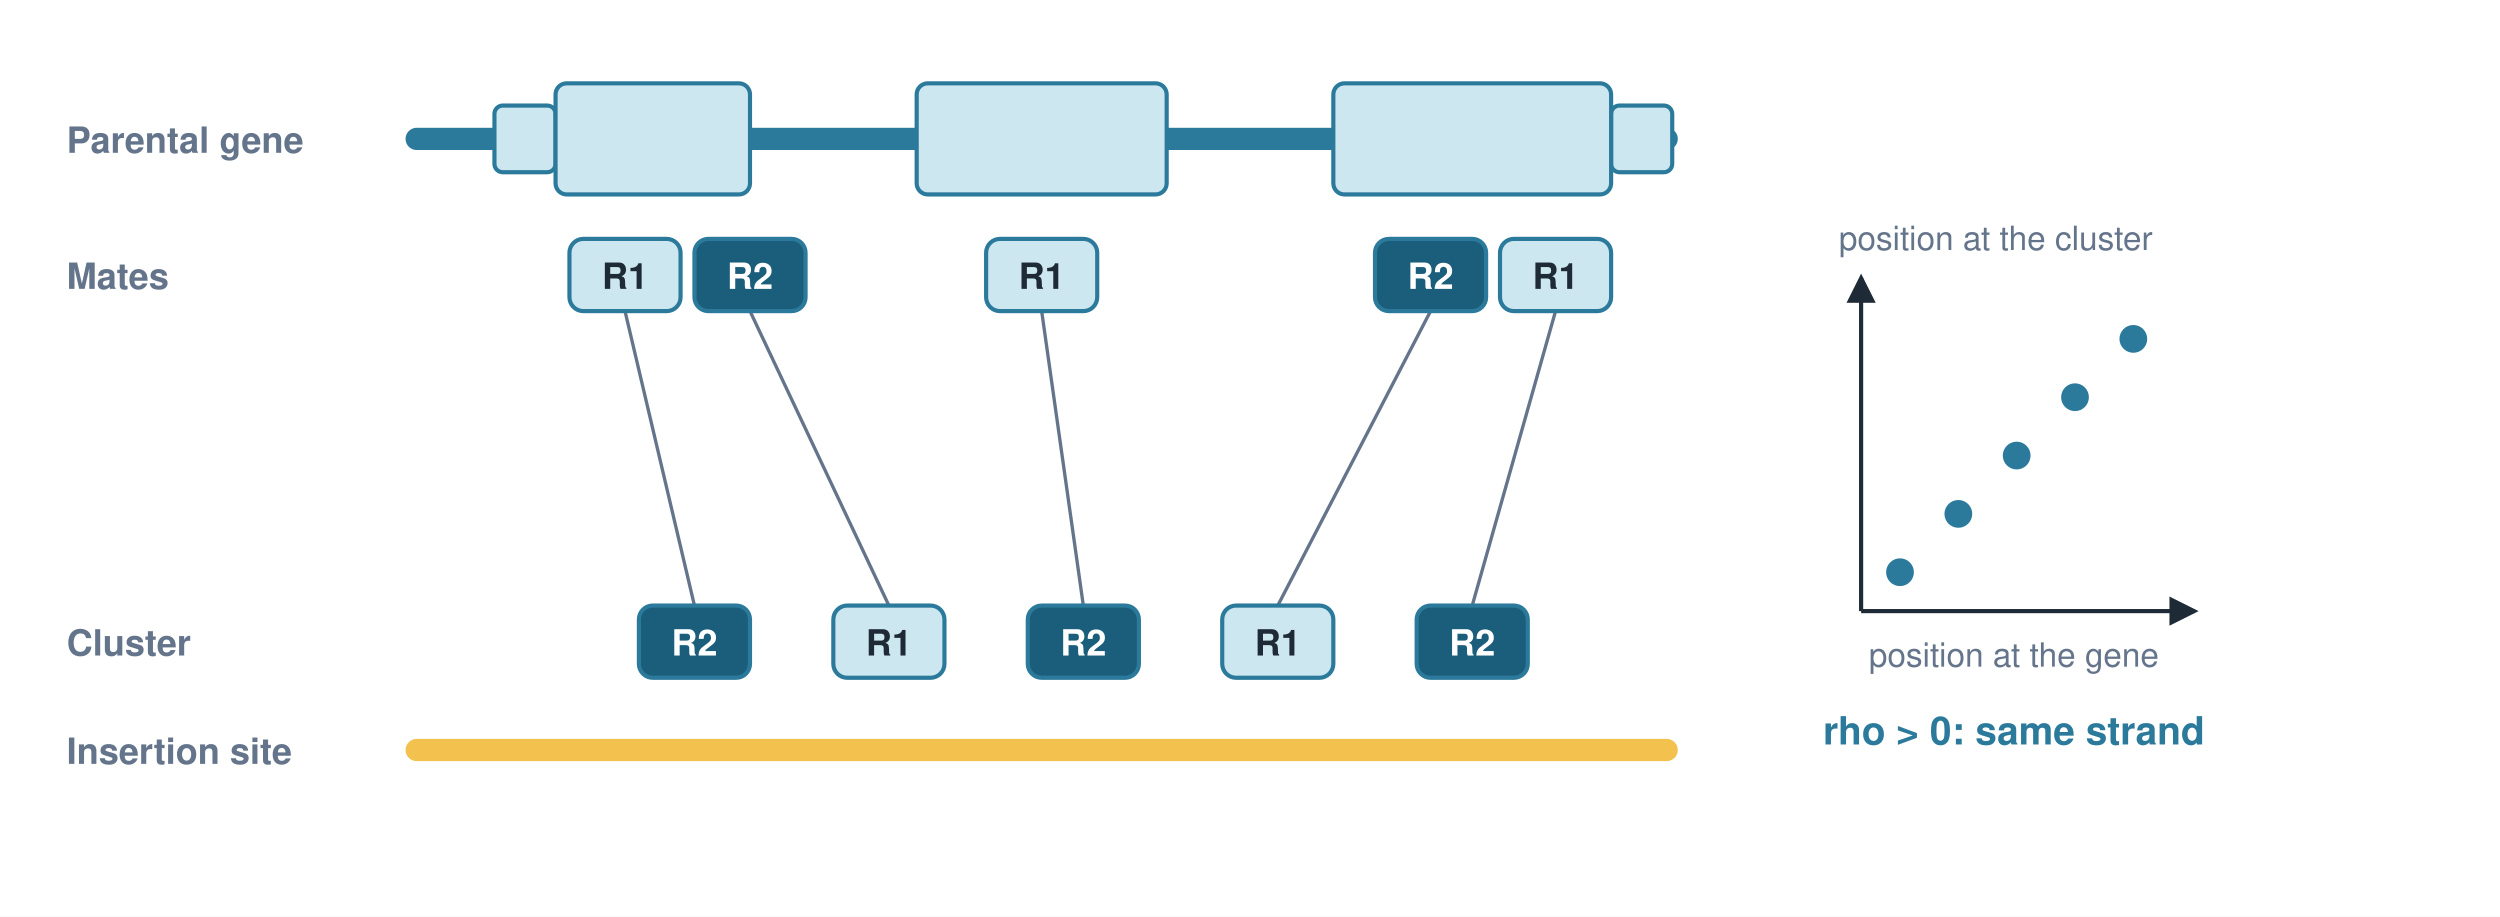
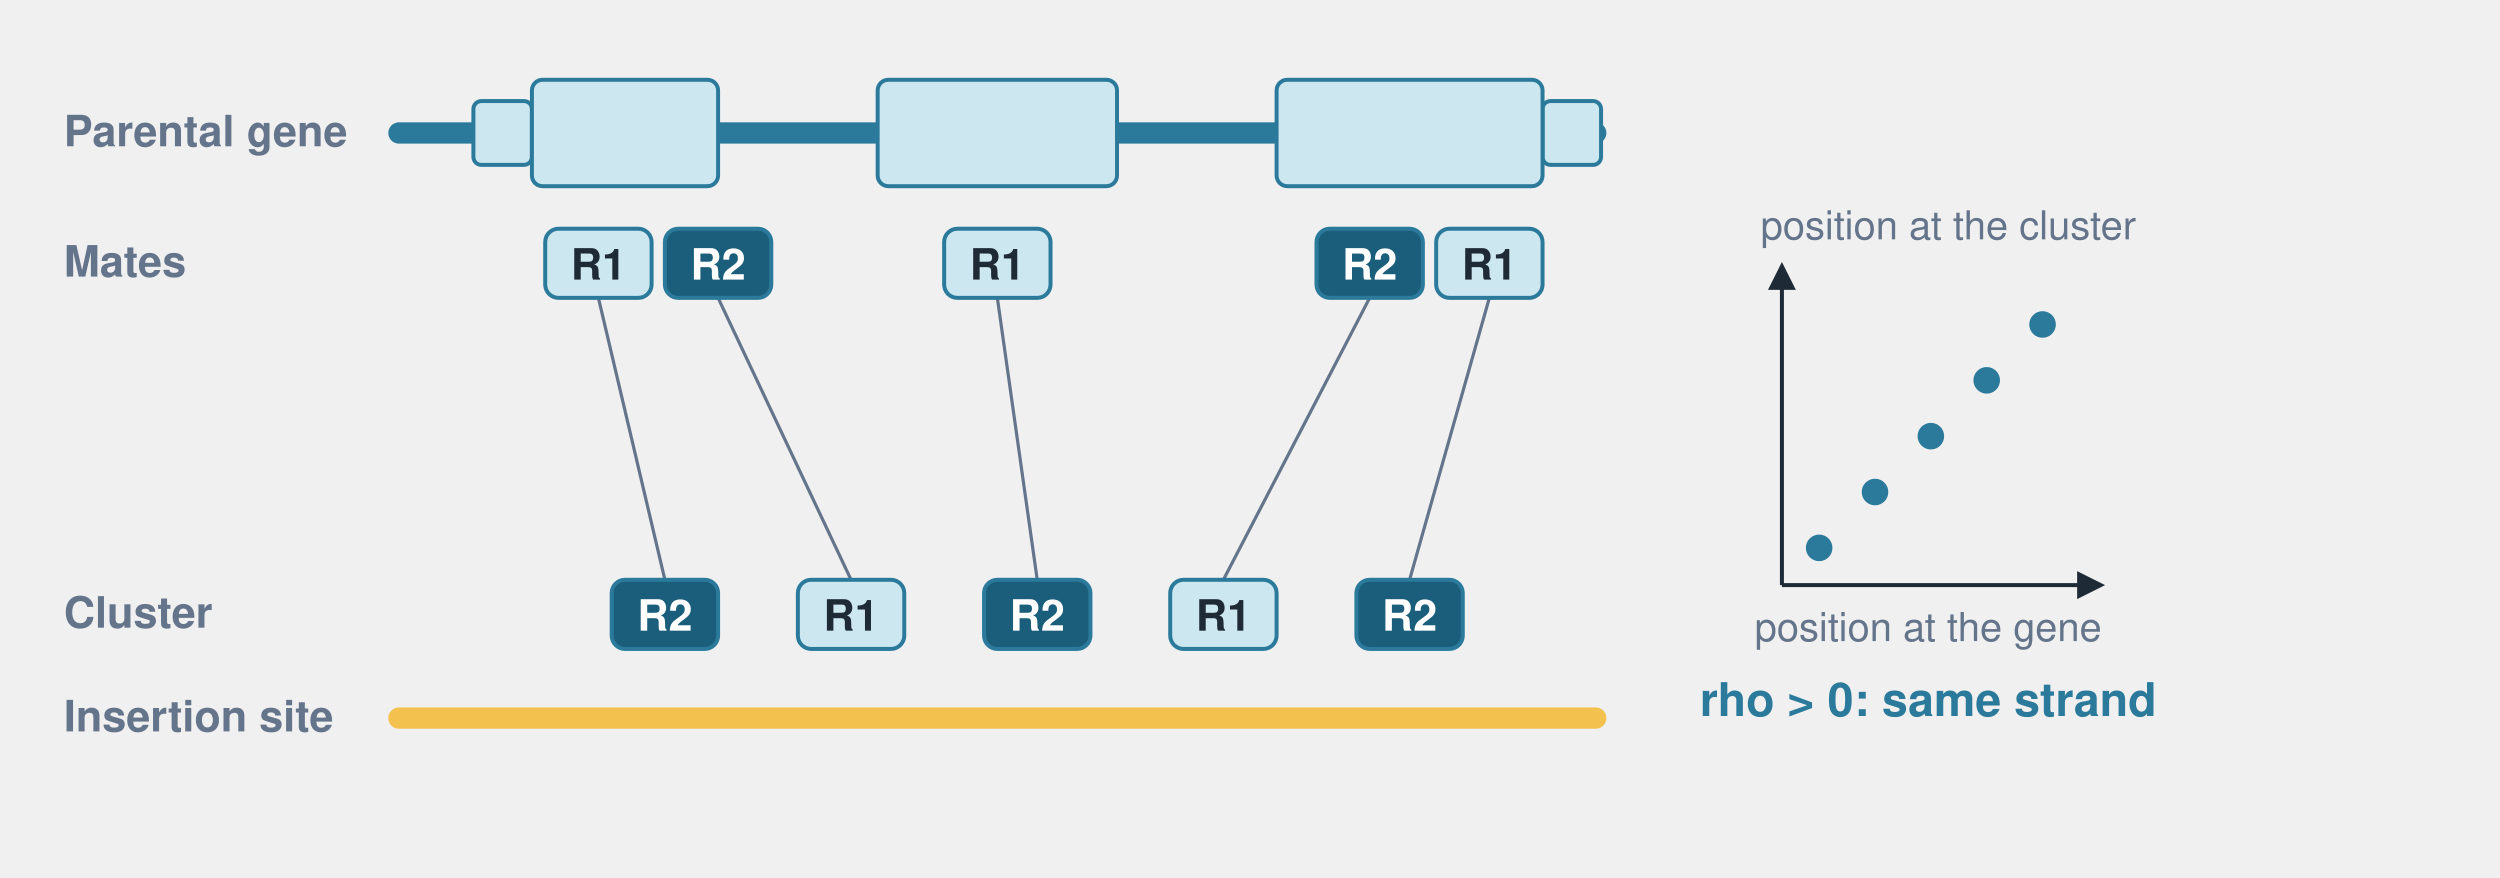
- <svg xmlns="http://www.w3.org/2000/svg" width="900" height="330" viewBox="0 0 900 330" font-family="Helvetica, Arial, sans-serif">
+ <svg xmlns="http://www.w3.org/2000/svg" width="940" height="330" viewBox="0 0 940 330" font-family="Helvetica, Arial, sans-serif">
  <defs>
    <marker id="arrow-1F2A37" markerWidth="9" markerHeight="9" refX="7" refY="4.5" orient="auto">
      <path d="M1,1 L8,4.5 L1,8 z" fill="#1F2A37" />
    </marker>
  </defs>
-   <rect width="900" height="330" fill="#FFFFFF" />
  <line x1="150" y1="50" x2="600" y2="50" stroke="#2B7A9B" stroke-width="8" stroke-linecap="round" />
  <rect x="178" y="38" width="22" height="24" rx="3" fill="#CDE7F0" stroke="#2B7A9B" stroke-width="1.5" />
  <rect x="580" y="38" width="22" height="24" rx="3" fill="#CDE7F0" stroke="#2B7A9B" stroke-width="1.5" />
  <rect x="200" y="30" width="70" height="40" rx="4" fill="#CDE7F0" stroke="#2B7A9B" stroke-width="1.5" />
  <rect x="330" y="30" width="90" height="40" rx="4" fill="#CDE7F0" stroke="#2B7A9B" stroke-width="1.5" />
  <rect x="480" y="30" width="100" height="40" rx="4" fill="#CDE7F0" stroke="#2B7A9B" stroke-width="1.5" />
  <line x1="150" y1="270" x2="600" y2="270" stroke="#F2C14E" stroke-width="8" stroke-linecap="round" />
  <line x1="225" y1="112" x2="250" y2="218" stroke="#64748B" stroke-width="1.2" stroke-linecap="butt" />
  <line x1="270" y1="112" x2="320" y2="218" stroke="#64748B" stroke-width="1.2" stroke-linecap="butt" />
  <line x1="375" y1="112" x2="390" y2="218" stroke="#64748B" stroke-width="1.2" stroke-linecap="butt" />
  <line x1="515" y1="112" x2="460" y2="218" stroke="#64748B" stroke-width="1.2" stroke-linecap="butt" />
  <line x1="560" y1="112" x2="530" y2="218" stroke="#64748B" stroke-width="1.2" stroke-linecap="butt" />
  <rect x="205" y="86" width="40" height="26" rx="5" fill="#CDE7F0" stroke="#2B7A9B" stroke-width="1.5" />
-   <text x="225" y="104" font-size="13" fill="#1F2A37" text-anchor="middle" font-weight="bold">R1</text>
+   <text x="225" y="105.138" font-size="16.25" fill="#1F2A37" text-anchor="middle" font-weight="bold">R1</text>
  <rect x="230" y="218" width="40" height="26" rx="5" fill="#1B5E7B" stroke="#2B7A9B" stroke-width="1.5" />
-   <text x="250" y="236" font-size="13" fill="#FFFFFF" text-anchor="middle" font-weight="bold">R2</text>
+   <text x="250" y="237.137" font-size="16.25" fill="#FFFFFF" text-anchor="middle" font-weight="bold">R2</text>
  <rect x="250" y="86" width="40" height="26" rx="5" fill="#1B5E7B" stroke="#2B7A9B" stroke-width="1.5" />
-   <text x="270" y="104" font-size="13" fill="#FFFFFF" text-anchor="middle" font-weight="bold">R2</text>
+   <text x="270" y="105.138" font-size="16.25" fill="#FFFFFF" text-anchor="middle" font-weight="bold">R2</text>
  <rect x="300" y="218" width="40" height="26" rx="5" fill="#CDE7F0" stroke="#2B7A9B" stroke-width="1.5" />
-   <text x="320" y="236" font-size="13" fill="#1F2A37" text-anchor="middle" font-weight="bold">R1</text>
+   <text x="320" y="237.137" font-size="16.25" fill="#1F2A37" text-anchor="middle" font-weight="bold">R1</text>
  <rect x="355" y="86" width="40" height="26" rx="5" fill="#CDE7F0" stroke="#2B7A9B" stroke-width="1.5" />
-   <text x="375" y="104" font-size="13" fill="#1F2A37" text-anchor="middle" font-weight="bold">R1</text>
+   <text x="375" y="105.138" font-size="16.25" fill="#1F2A37" text-anchor="middle" font-weight="bold">R1</text>
  <rect x="370" y="218" width="40" height="26" rx="5" fill="#1B5E7B" stroke="#2B7A9B" stroke-width="1.5" />
-   <text x="390" y="236" font-size="13" fill="#FFFFFF" text-anchor="middle" font-weight="bold">R2</text>
+   <text x="390" y="237.137" font-size="16.25" fill="#FFFFFF" text-anchor="middle" font-weight="bold">R2</text>
  <rect x="495" y="86" width="40" height="26" rx="5" fill="#1B5E7B" stroke="#2B7A9B" stroke-width="1.5" />
-   <text x="515" y="104" font-size="13" fill="#FFFFFF" text-anchor="middle" font-weight="bold">R2</text>
+   <text x="515" y="105.138" font-size="16.25" fill="#FFFFFF" text-anchor="middle" font-weight="bold">R2</text>
  <rect x="440" y="218" width="40" height="26" rx="5" fill="#CDE7F0" stroke="#2B7A9B" stroke-width="1.5" />
-   <text x="460" y="236" font-size="13" fill="#1F2A37" text-anchor="middle" font-weight="bold">R1</text>
+   <text x="460" y="237.137" font-size="16.25" fill="#1F2A37" text-anchor="middle" font-weight="bold">R1</text>
  <rect x="540" y="86" width="40" height="26" rx="5" fill="#CDE7F0" stroke="#2B7A9B" stroke-width="1.5" />
-   <text x="560" y="104" font-size="13" fill="#1F2A37" text-anchor="middle" font-weight="bold">R1</text>
+   <text x="560" y="105.138" font-size="16.25" fill="#1F2A37" text-anchor="middle" font-weight="bold">R1</text>
  <rect x="510" y="218" width="40" height="26" rx="5" fill="#1B5E7B" stroke="#2B7A9B" stroke-width="1.5" />
-   <text x="530" y="236" font-size="13" fill="#FFFFFF" text-anchor="middle" font-weight="bold">R2</text>
-   <text x="24" y="55" font-size="13" fill="#64748B" text-anchor="start" font-weight="bold">Parental gene</text>
-   <text x="24" y="104" font-size="13" fill="#64748B" text-anchor="start" font-weight="bold">Mates</text>
-   <text x="24" y="236" font-size="13" fill="#64748B" text-anchor="start" font-weight="bold">Cluster</text>
-   <text x="24" y="275" font-size="13" fill="#64748B" text-anchor="start" font-weight="bold">Insertion site</text>
+   <text x="530" y="237.137" font-size="16.25" fill="#FFFFFF" text-anchor="middle" font-weight="bold">R2</text>
+   <text x="24" y="55" font-size="16.25" fill="#64748B" text-anchor="start" font-weight="bold">Parental gene</text>
+   <text x="24" y="104" font-size="16.25" fill="#64748B" text-anchor="start" font-weight="bold">Mates</text>
+   <text x="24" y="236" font-size="16.25" fill="#64748B" text-anchor="start" font-weight="bold">Cluster</text>
+   <text x="24" y="275" font-size="16.25" fill="#64748B" text-anchor="start" font-weight="bold">Insertion site</text>
  <line x1="670" y1="220" x2="790" y2="220" stroke="#1F2A37" stroke-width="1.5" stroke-linecap="butt" marker-end="url(#arrow-1F2A37)" />
  <line x1="670" y1="220" x2="670" y2="100" stroke="#1F2A37" stroke-width="1.5" stroke-linecap="butt" marker-end="url(#arrow-1F2A37)" />
  <circle cx="684" cy="206" r="5" fill="#2B7A9B" />
  <circle cx="705" cy="185" r="5" fill="#2B7A9B" />
  <circle cx="726" cy="164" r="5" fill="#2B7A9B" />
  <circle cx="747" cy="143" r="5" fill="#2B7A9B" />
  <circle cx="768" cy="122" r="5" fill="#2B7A9B" />
-   <text x="725" y="240" font-size="12" fill="#64748B" text-anchor="middle">position at the gene</text>
-   <text x="662" y="90" font-size="12" fill="#64748B" text-anchor="start">position at the cluster</text>
-   <text x="725" y="268" font-size="14" fill="#2B7A9B" text-anchor="middle" font-weight="bold">rho &gt; 0: same strand</text>
+   <text x="725" y="241.05" font-size="15" fill="#64748B" text-anchor="middle">position at the gene</text>
+   <text x="662" y="90" font-size="15" fill="#64748B" text-anchor="start">position at the cluster</text>
+   <text x="725" y="269.225" font-size="17.5" fill="#2B7A9B" text-anchor="middle" font-weight="bold">rho &gt; 0: same strand</text>
</svg>
